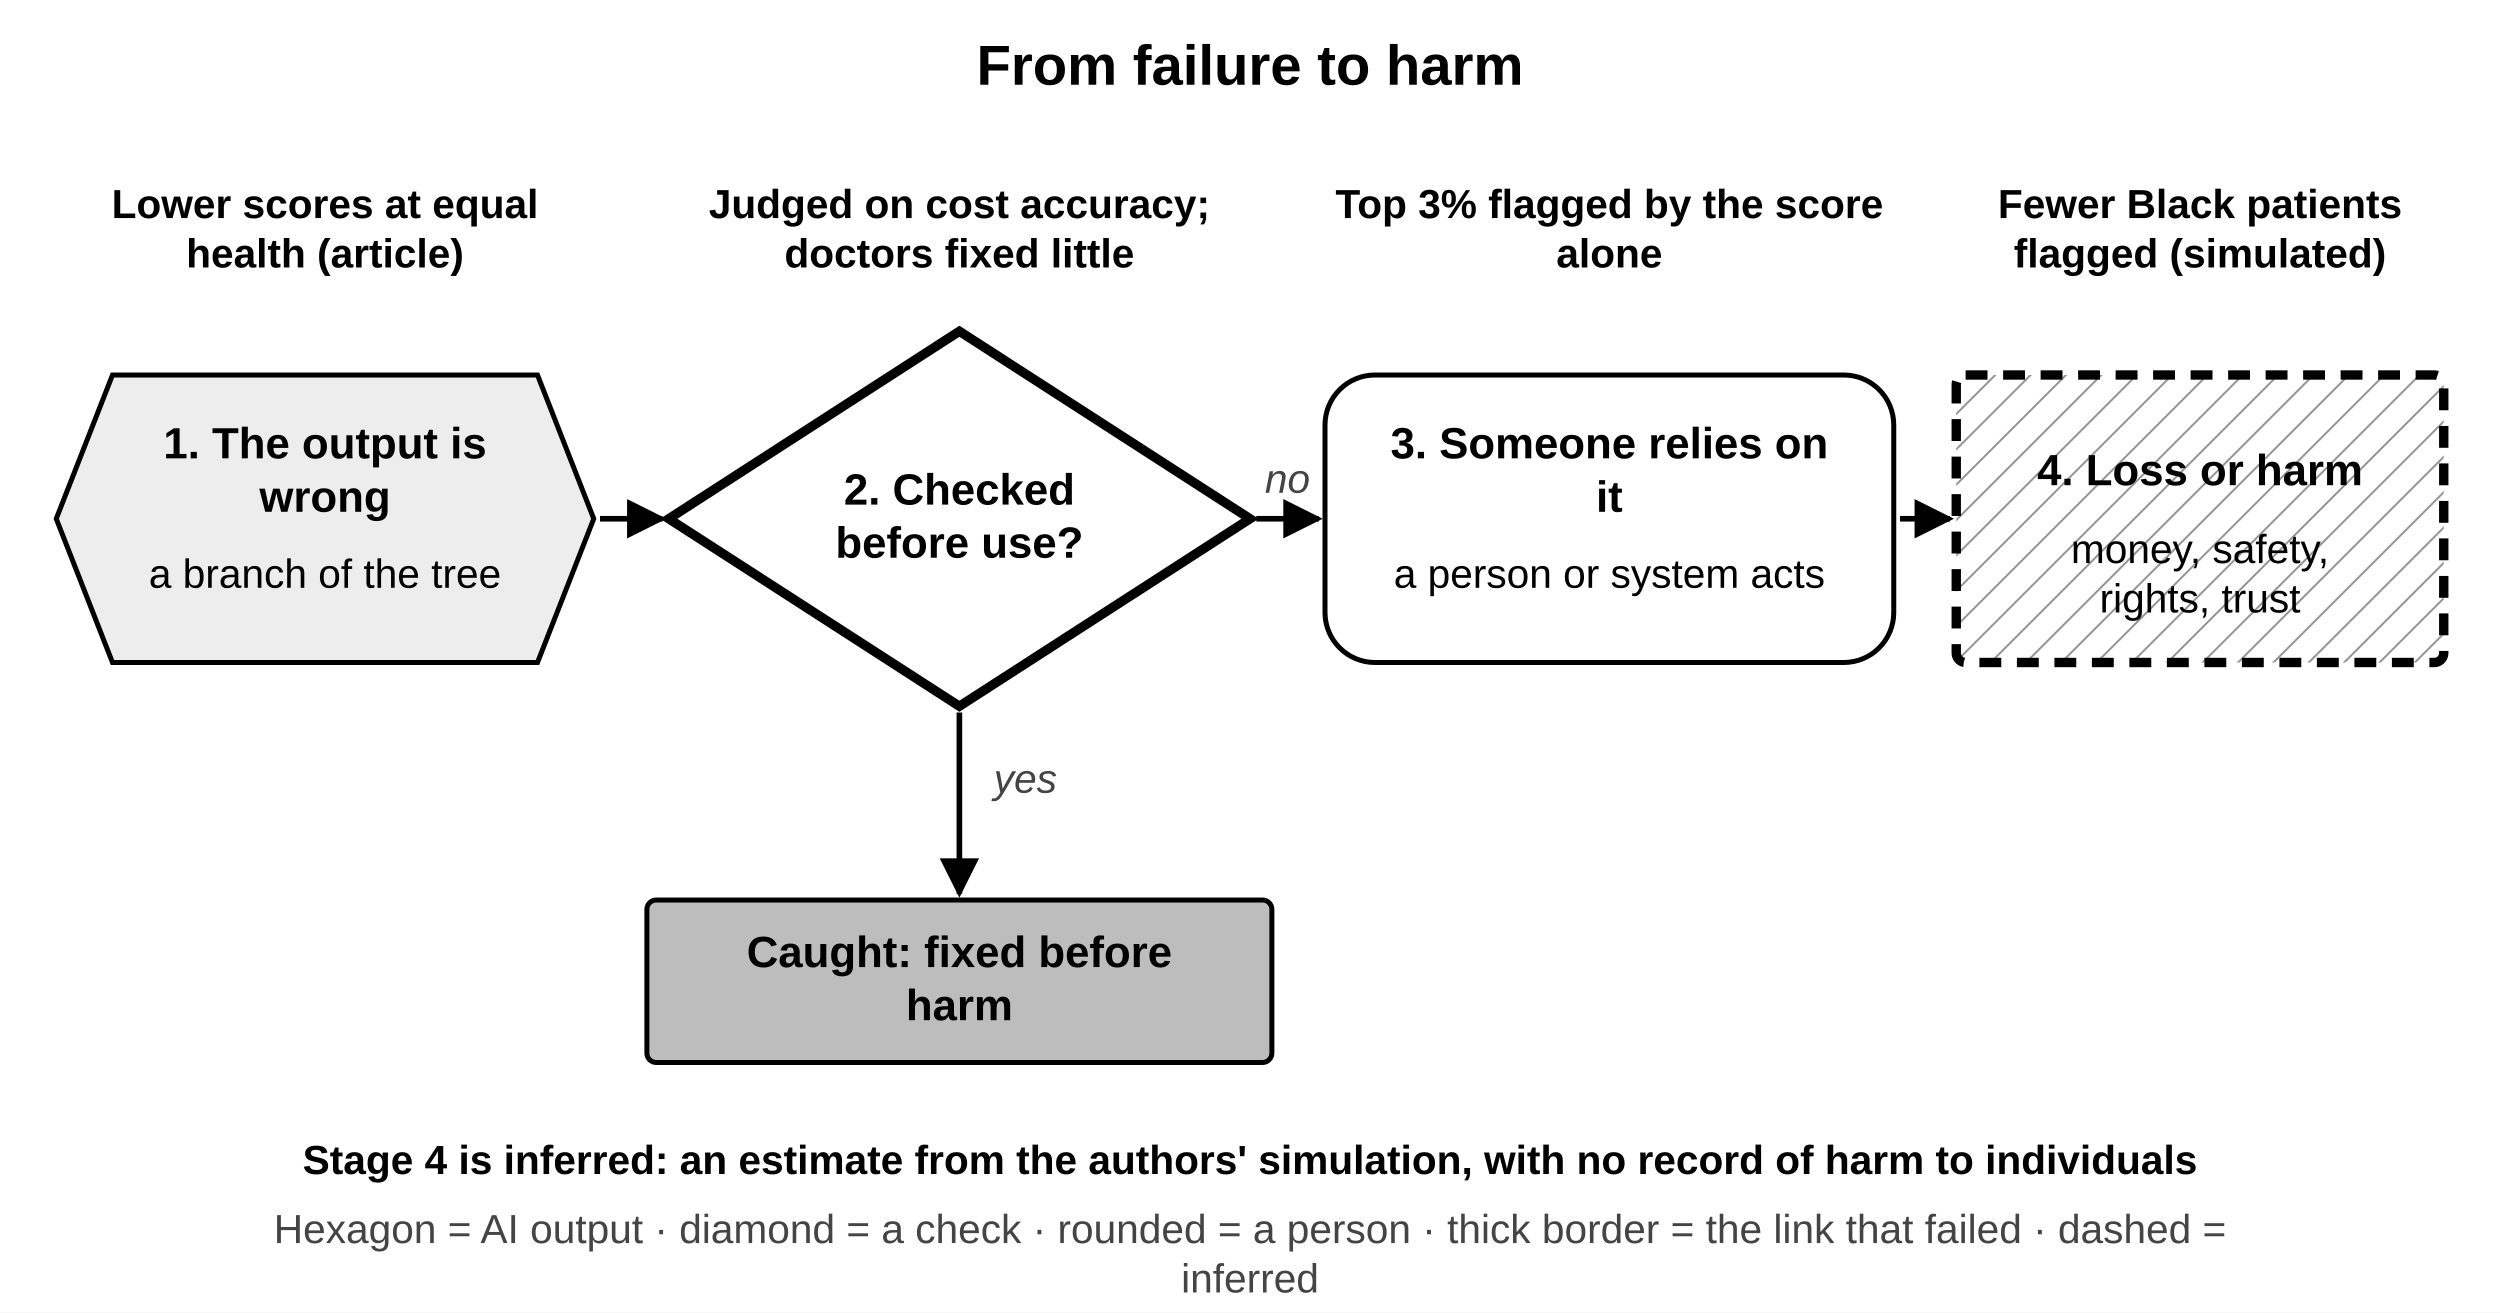
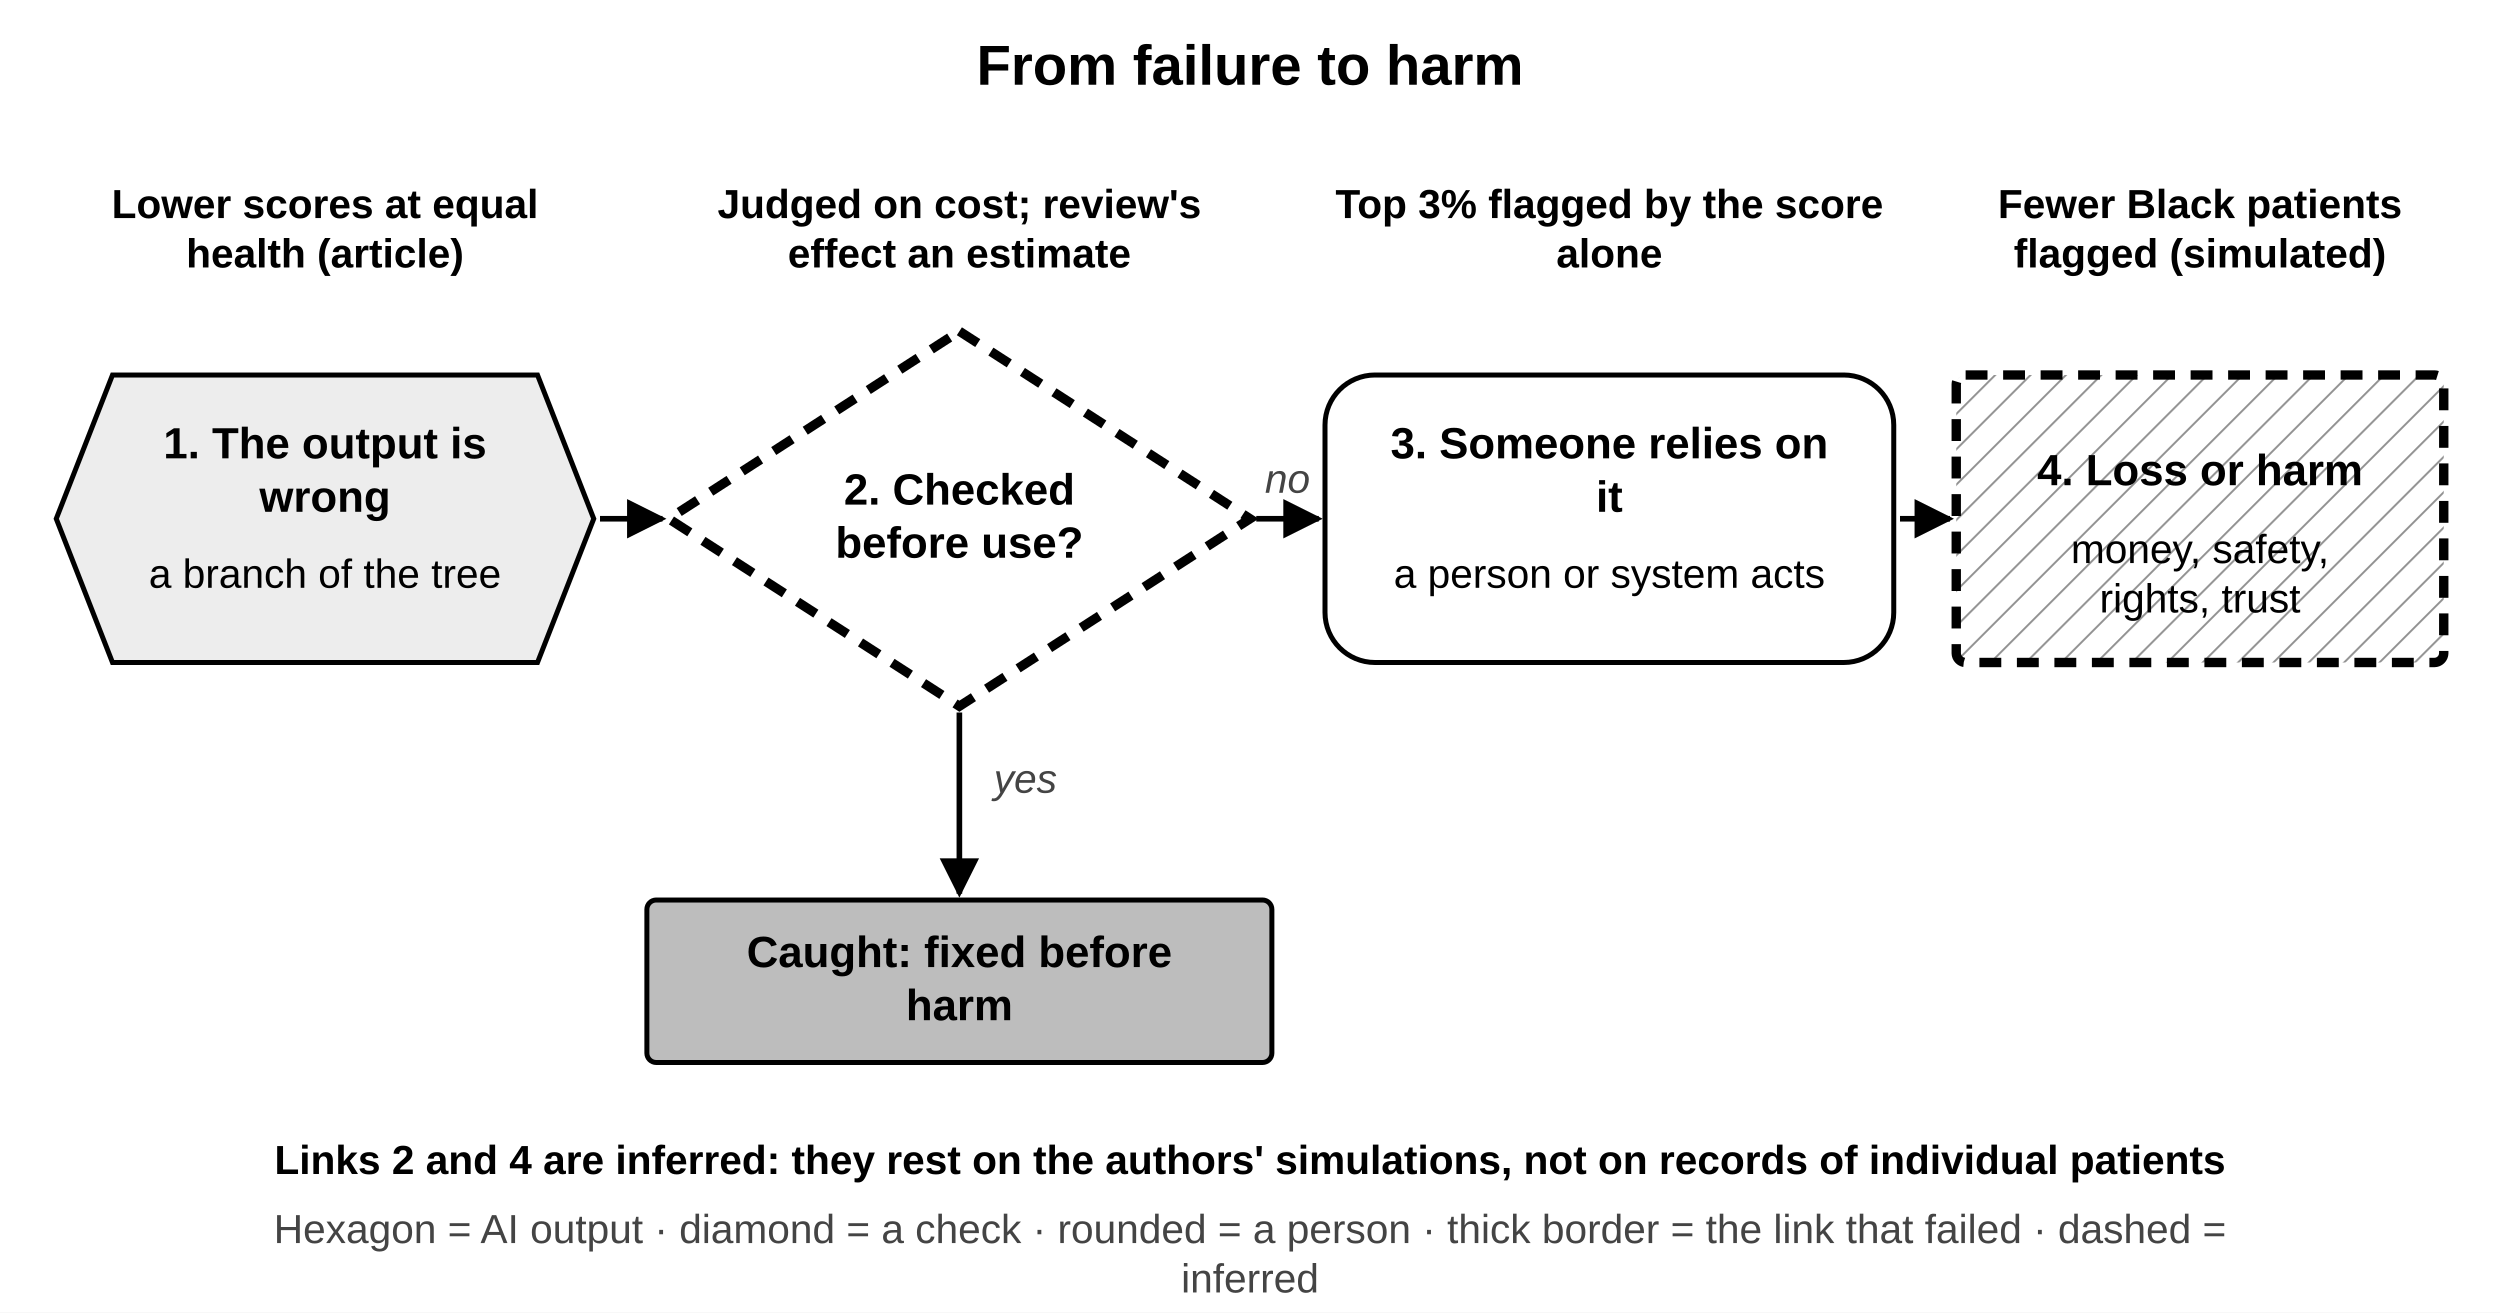
<svg xmlns="http://www.w3.org/2000/svg" viewBox="0 0 800 420" width="800" height="420" role="img" font-family="'Source Sans 3', 'Source Sans Pro', 'Helvetica Neue', Arial, sans-serif">
  <defs>
    <marker id="arrow-gray" viewBox="0 0 10 10" refX="9" refY="5" markerWidth="7" markerHeight="7" orient="auto-start-reverse">
      <path d="M0,0 L10,5 L0,10 z" fill="#000000" />
    </marker>
    <pattern id="hatch" patternUnits="userSpaceOnUse" width="8" height="8" patternTransform="rotate(45)">
      <rect width="8" height="8" fill="#FFFFFF" />
      <line x1="0" y1="0" x2="0" y2="8" stroke="#9A9A9A" stroke-width="1.3" />
    </pattern>
    <pattern id="dots" patternUnits="userSpaceOnUse" width="7" height="7">
      <rect width="7" height="7" fill="#FFFFFF" />
      <circle cx="3.5" cy="3.5" r="1.2" fill="#000" />
    </pattern>
  </defs>
  <rect width="800" height="420" fill="#FFFFFF" />
  <text x="400.0" y="22.0" font-size="18" font-weight="700" text-anchor="middle" dominant-baseline="middle" fill="#000000" style="">From failure to harm</text>
  <polygon points="36.0,120.0 172.0,120.0 190.0,166.0 172.0,212.0 36.0,212.0 18.0,166.0" fill="#EDEDED" stroke="#000000" stroke-width="1.6" />
  <text x="104.0" y="142.7" font-size="14" font-weight="600" text-anchor="middle" dominant-baseline="middle" fill="#000000" style="">1. The output is</text>
  <text x="104.0" y="159.8" font-size="14" font-weight="600" text-anchor="middle" dominant-baseline="middle" fill="#000000" style="">wrong</text>
  <text x="104.0" y="184.4" font-size="13" font-weight="normal" text-anchor="middle" dominant-baseline="middle" fill="#000000" style="">a branch of the tree</text>
  <path d="M192.0,166.0 L212.0,166.0" fill="none" stroke="#000000" stroke-width="1.8" marker-end="url(#arrow-gray)" />
  <text x="104.0" y="66.1" font-size="13" font-weight="600" text-anchor="middle" dominant-baseline="middle" fill="#000000" style="">Lower scores at equal</text>
  <text x="104.0" y="81.9" font-size="13" font-weight="600" text-anchor="middle" dominant-baseline="middle" fill="#000000" style="">health (article)</text>
-   <polygon points="307.0,106.0 400.0,166.0 307.0,226.0 214.0,166.0" fill="#FFFFFF" stroke="#000000" stroke-width="3" />
+   <polygon points="307.0,106.0 400.0,166.0 307.0,226.0 214.0,166.0" fill="#FFFFFF" stroke="#000000" stroke-width="3" stroke-dasharray="7 5" />
  <text x="307.0" y="157.5" font-size="14" font-weight="600" text-anchor="middle" dominant-baseline="middle" fill="#000000" style="">2. Checked</text>
  <text x="307.0" y="174.5" font-size="14" font-weight="600" text-anchor="middle" dominant-baseline="middle" fill="#000000" style="">before use?</text>
  <path d="M402.0,166.0 L422.0,166.0" fill="none" stroke="#000000" stroke-width="1.8" marker-end="url(#arrow-gray)" />
  <text x="412.0" y="154.0" font-size="13" font-weight="normal" text-anchor="middle" dominant-baseline="middle" fill="#444444" style="font-style:italic;">no</text>
-   <text x="307.0" y="66.1" font-size="13" font-weight="600" text-anchor="middle" dominant-baseline="middle" fill="#000000" style="">Judged on cost accuracy;</text>
-   <text x="307.0" y="81.9" font-size="13" font-weight="600" text-anchor="middle" dominant-baseline="middle" fill="#000000" style="">doctors fixed little</text>
+   <text x="307.0" y="66.1" font-size="13" font-weight="600" text-anchor="middle" dominant-baseline="middle" fill="#000000" style="">Judged on cost; review's</text>
+   <text x="307.0" y="81.9" font-size="13" font-weight="600" text-anchor="middle" dominant-baseline="middle" fill="#000000" style="">effect an estimate</text>
  <rect x="424" y="120" width="182" height="92" rx="16" fill="#FFFFFF" stroke="#000000" stroke-width="1.6" />
  <text x="515.0" y="142.7" font-size="14" font-weight="600" text-anchor="middle" dominant-baseline="middle" fill="#000000" style="">3. Someone relies on</text>
  <text x="515.0" y="159.8" font-size="14" font-weight="600" text-anchor="middle" dominant-baseline="middle" fill="#000000" style="">it</text>
  <text x="515.0" y="184.4" font-size="13" font-weight="normal" text-anchor="middle" dominant-baseline="middle" fill="#000000" style="">a person or system acts</text>
  <path d="M608.0,166.0 L624.0,166.0" fill="none" stroke="#000000" stroke-width="1.8" marker-end="url(#arrow-gray)" />
  <text x="515.0" y="66.1" font-size="13" font-weight="600" text-anchor="middle" dominant-baseline="middle" fill="#000000" style="">Top 3% flagged by the score</text>
  <text x="515.0" y="81.9" font-size="13" font-weight="600" text-anchor="middle" dominant-baseline="middle" fill="#000000" style="">alone</text>
  <rect x="626" y="120" width="156" height="92" rx="3" fill="url(#hatch)" stroke="#000000" stroke-width="3" stroke-dasharray="7 5" />
  <text x="704.0" y="151.3" font-size="14" font-weight="600" text-anchor="middle" dominant-baseline="middle" fill="#000000" style="">4. Loss or harm</text>
  <text x="704.0" y="176.5" font-size="13" font-weight="normal" text-anchor="middle" dominant-baseline="middle" fill="#000000" style="">money, safety,</text>
  <text x="704.0" y="192.3" font-size="13" font-weight="normal" text-anchor="middle" dominant-baseline="middle" fill="#000000" style="">rights, trust</text>
  <text x="704.0" y="66.1" font-size="13" font-weight="600" text-anchor="middle" dominant-baseline="middle" fill="#000000" style="">Fewer Black patients</text>
  <text x="704.0" y="81.9" font-size="13" font-weight="600" text-anchor="middle" dominant-baseline="middle" fill="#000000" style="">flagged (simulated)</text>
  <path d="M307.0,228.0 L307.0,286.0" fill="none" stroke="#000000" stroke-width="1.8" marker-end="url(#arrow-gray)" />
  <text x="318.0" y="250.0" font-size="13" font-weight="normal" text-anchor="start" dominant-baseline="middle" fill="#444444" style="font-style:italic;">yes</text>
  <rect x="207" y="288" width="200" height="52" rx="3" fill="#BDBDBD" stroke="#000000" stroke-width="1.6" />
  <text x="307.0" y="305.5" font-size="14" font-weight="600" text-anchor="middle" dominant-baseline="middle" fill="#000000" style="">Caught: fixed before</text>
  <text x="307.0" y="322.5" font-size="14" font-weight="600" text-anchor="middle" dominant-baseline="middle" fill="#000000" style="">harm</text>
-   <text x="400.0" y="372.0" font-size="13" font-weight="700" text-anchor="middle" dominant-baseline="middle" fill="#000000" style="">Stage 4 is inferred: an estimate from the authors' simulation, with no record of harm to individuals</text>
+   <text x="400.0" y="372.0" font-size="13" font-weight="700" text-anchor="middle" dominant-baseline="middle" fill="#000000" style="">Links 2 and 4 are inferred: they rest on the authors' simulations, not on records of individual patients</text>
  <text x="400.0" y="394.1" font-size="13" font-weight="normal" text-anchor="middle" dominant-baseline="middle" fill="#444444" style="">Hexagon = AI output · diamond = a check · rounded = a person · thick border = the link that failed · dashed =</text>
  <text x="400.0" y="409.9" font-size="13" font-weight="normal" text-anchor="middle" dominant-baseline="middle" fill="#444444" style="">inferred</text>
</svg>
